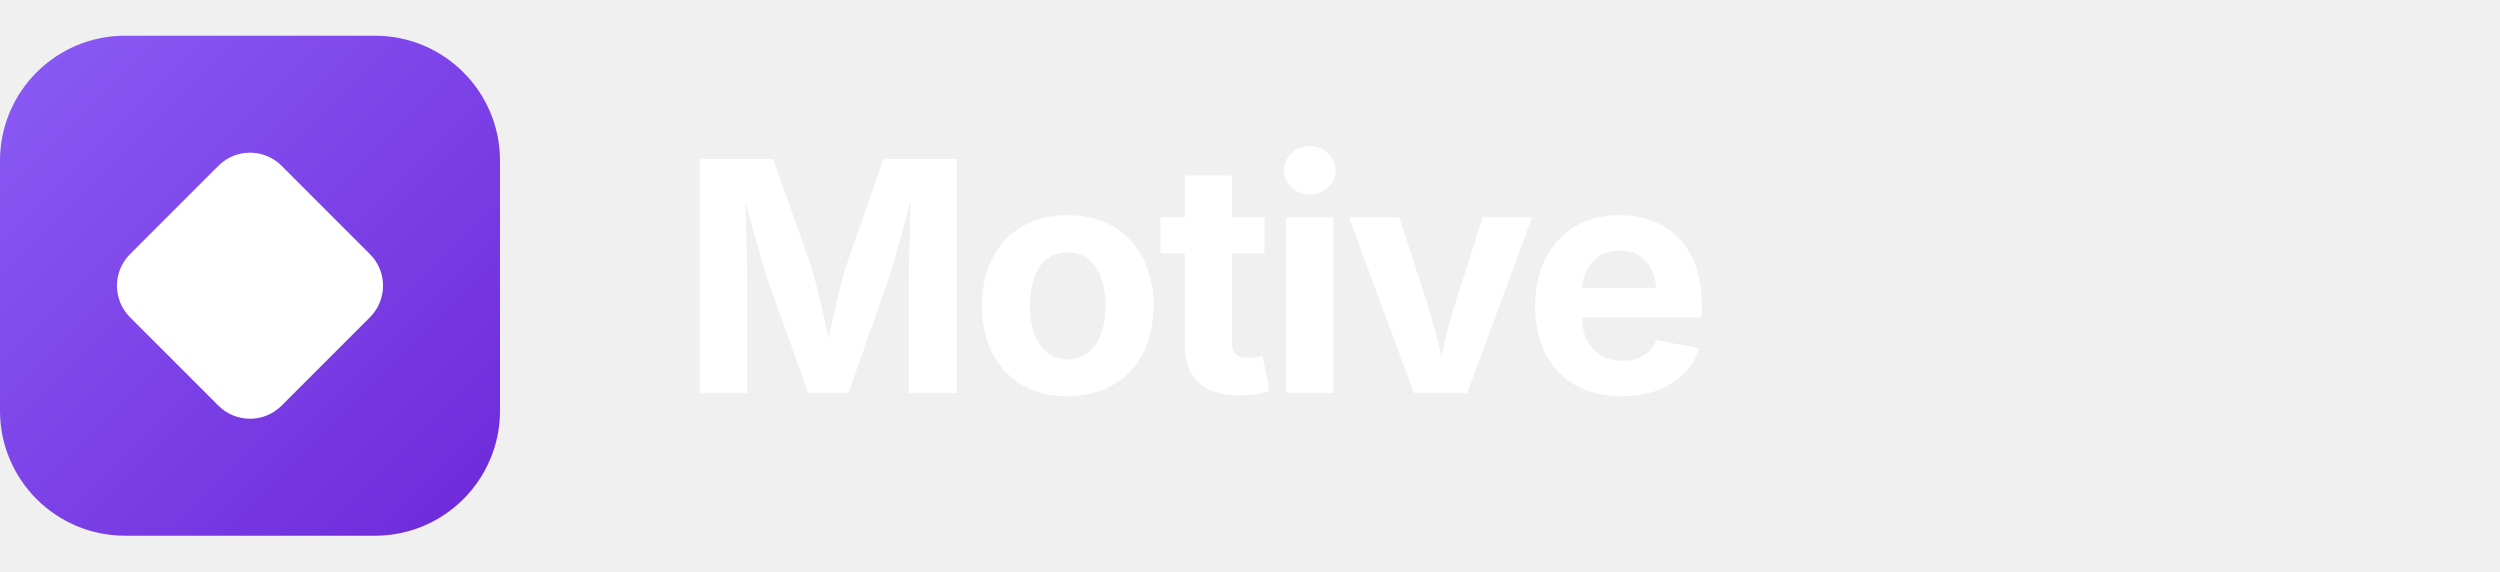
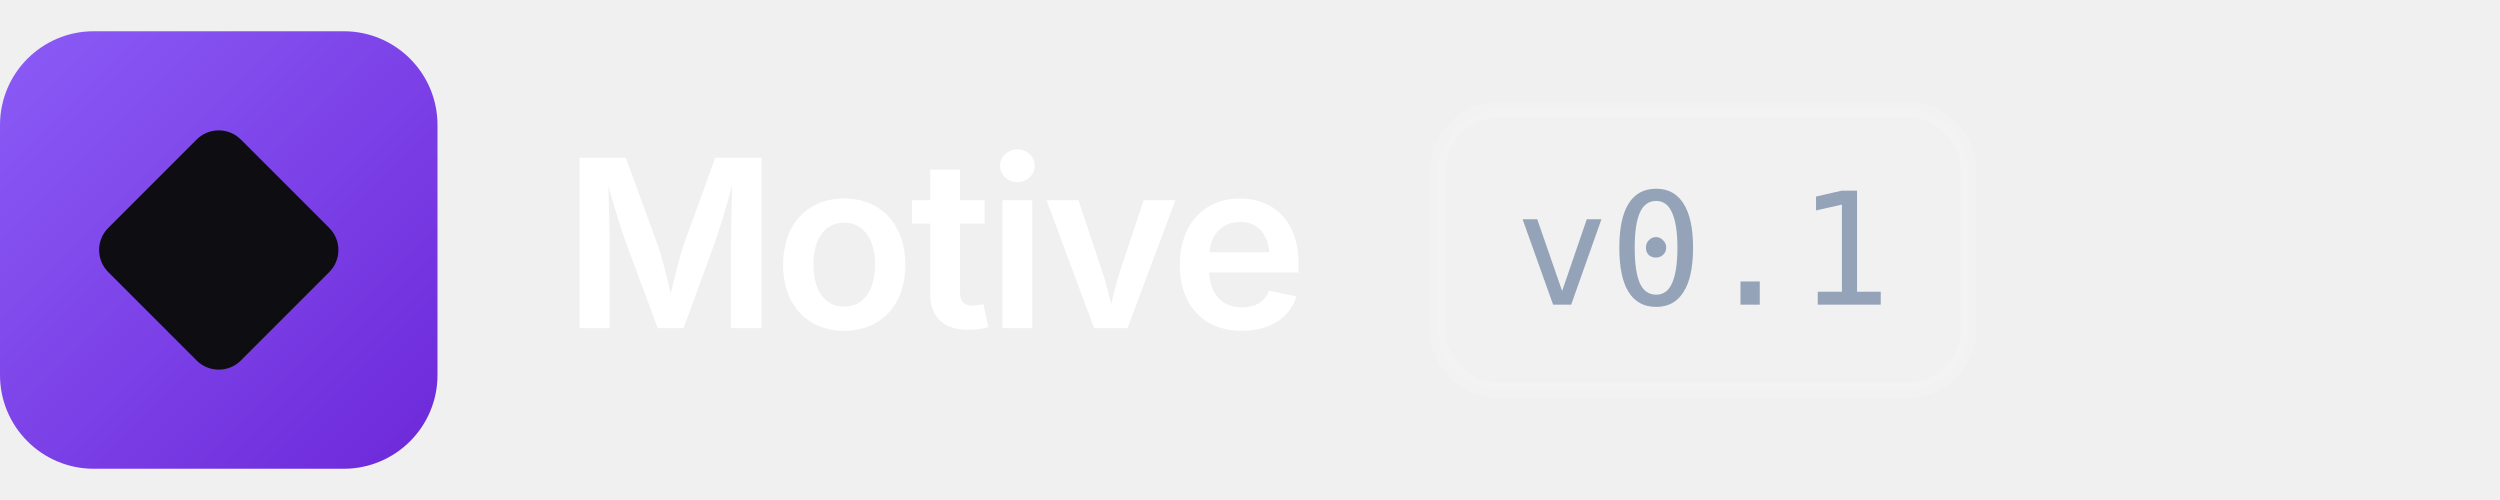
- <svg xmlns="http://www.w3.org/2000/svg" viewBox="0 0 140 32" height="32" fill="none">
-   <rect width="28" height="28" y="2" rx="7" fill="url(#grad_dark)" />
-   <rect x="8" y="10" width="12" height="12" rx="2.5" fill="#ffffff" transform="rotate(45 14 16)" />
-   <text x="38" y="22" font-family="system-ui, -apple-system, sans-serif" font-weight="700" font-size="18" fill="#ffffff" letter-spacing="-0.5">Motive</text>
+ <svg xmlns="http://www.w3.org/2000/svg" viewBox="0 0 160 32" width="160" height="32" fill="none">
  <defs>
-     <linearGradient id="grad_dark" x1="0%" y1="0%" x2="100%" y2="100%">
+     <linearGradient id="violet-grad-dark" x1="0%" y1="0%" x2="100%" y2="100%">
      <stop offset="0%" stop-color="#8b5cf6" />
      <stop offset="100%" stop-color="#6d28d9" />
    </linearGradient>
  </defs>
+   <rect width="28" height="28" x="0" y="2" rx="6" fill="url(#violet-grad-dark)" />
+   <rect width="12" height="12" x="8" y="10" rx="2" fill="#0d0d12" transform="rotate(45 14 16)" />
+   <text x="36" y="21" font-family="-apple-system, BlinkMacSystemFont, 'Satoshi', sans-serif" font-weight="600" font-size="15" fill="#ffffff" letter-spacing="-0.025em">Motive</text>
+   <rect x="92" y="7" width="34" height="18" rx="4" fill="rgba(255,255,255,0.05)" stroke="rgba(255,255,255,0.15)" stroke-width="1" />
+   <text x="109" y="19.5" font-family="'JetBrains Mono', ui-monospace, monospace" font-size="10" fill="#94a3b8" text-anchor="middle">v0.1</text>
</svg>
